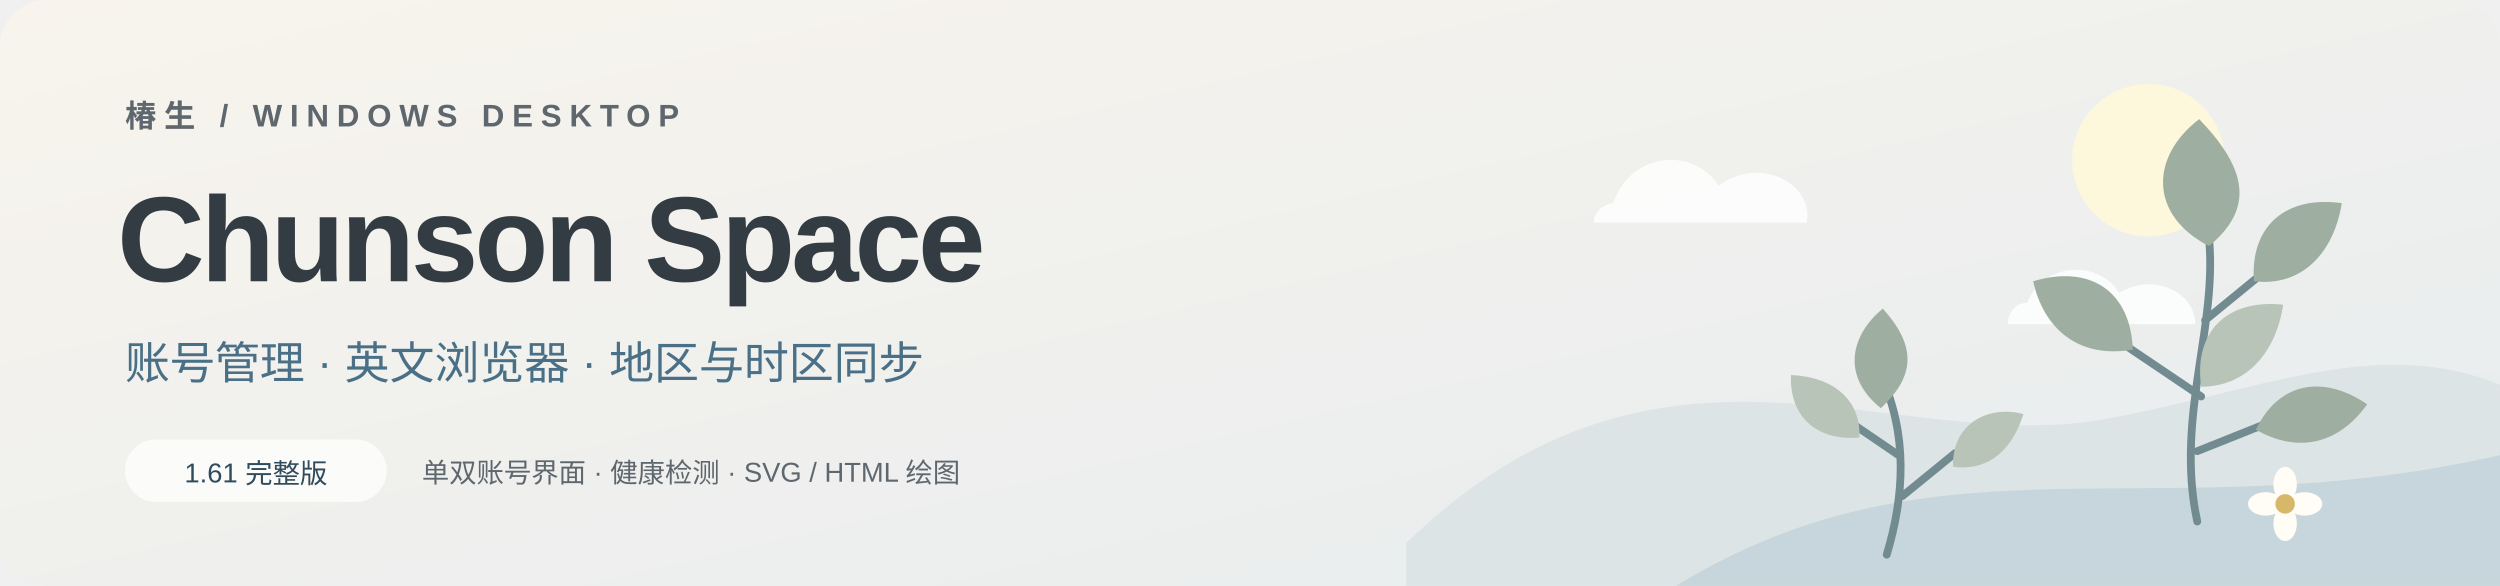
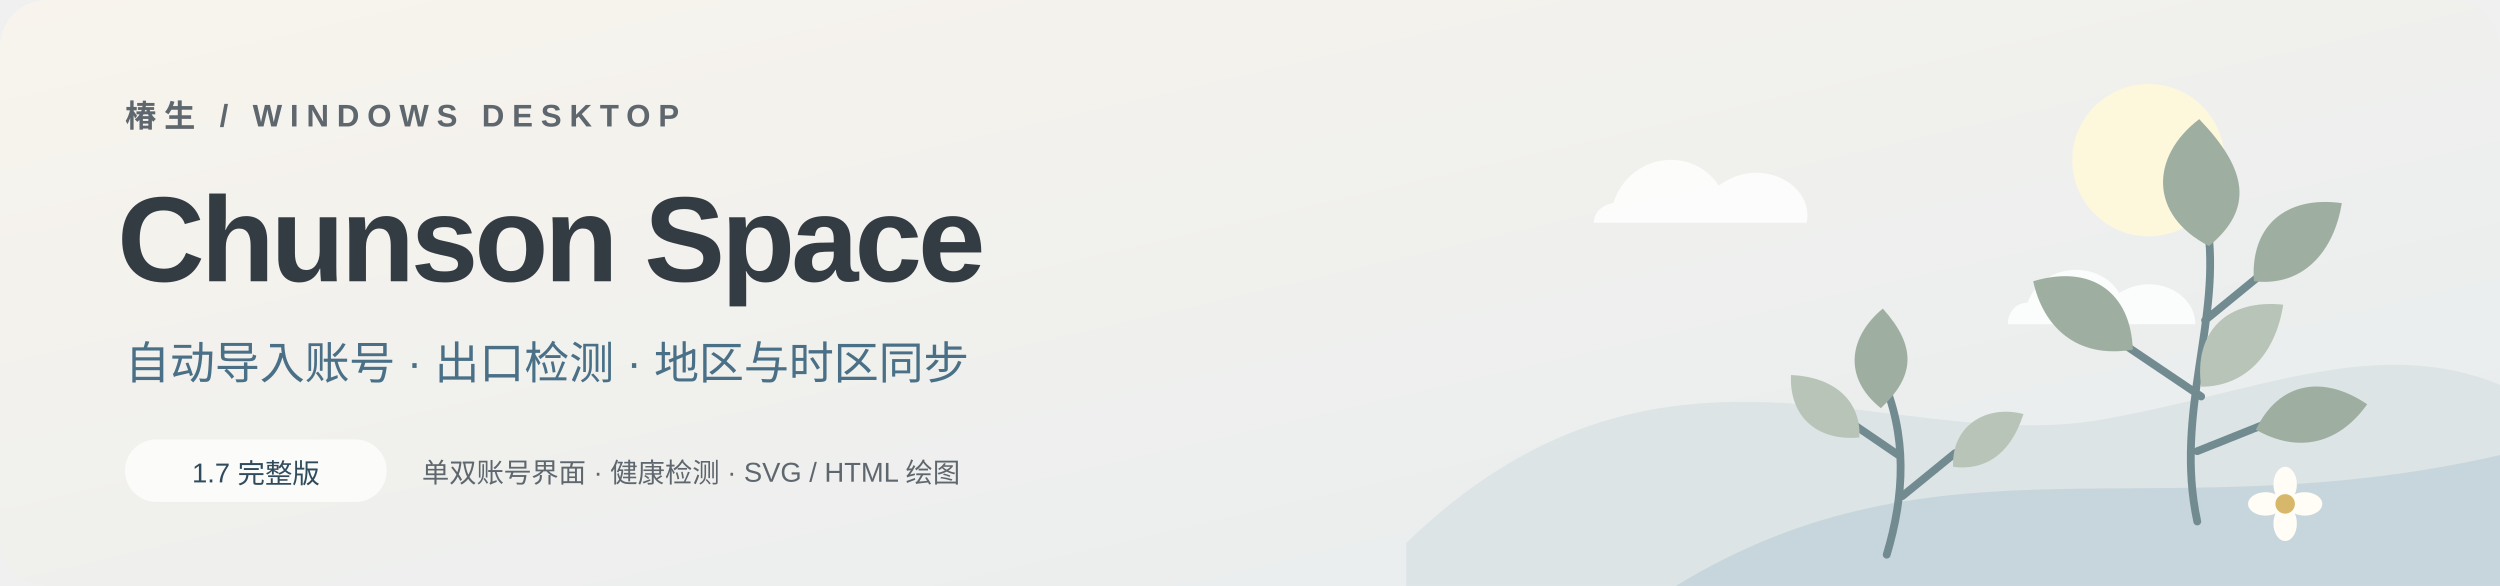
<svg xmlns="http://www.w3.org/2000/svg" width="1280" height="300" viewBox="0 0 1280 300" role="img" aria-labelledby="title desc">
  <defs>
    <linearGradient id="sky" x2="1" y2="1">
      <stop stop-color="#f8f4ed" />
      <stop offset="1" stop-color="#e7ecee" />
    </linearGradient>
  </defs>
  <rect width="1280" height="300" rx="24" fill="url(#sky)" />
  <circle cx="1100" cy="82" r="39" fill="#fdf7dc" />
  <path d="M826 104c8-25 40-30 54-9 22-16 49 0 45 19H816c0-5 4-9 10-10Zm212 51c8-21 37-22 47-5 18-11 39 0 39 16h-96c0-6 4-11 10-11Z" fill="#fff" opacity=".8" />
  <path d="M720 278c130-126 248-45 355-63 81-14 141-44 205-18v103H720Z" fill="#dce4e5" />
  <path d="M858 300c136-83 247-27 422-67v67Z" fill="#c7d6dc" />
  <g stroke="#718b91" stroke-width="4" stroke-linecap="round" fill="none">
    <path d="M1125 267c-12-56 13-104 5-153m-3 89-43-29m45-10 33-27m-37 94 45-18" />
    <path d="M966 284c9-30 11-61-3-92m11 62 27-22m-29 1-22-15" />
  </g>
  <g fill="#9eafa1">
    <path d="M1131 126c-31-16-30-46-5-65 25 26 28 46 5 65Z" />
    <path d="M1092 179c-29 5-46-12-51-35 30-9 50 6 51 35Z" />
    <path d="M1154 144c-2-28 16-44 45-40-4 25-20 43-45 40Z" />
    <path d="M1155 220c12-25 35-28 57-13-15 21-36 25-57 13Z" />
    <path d="M963 209c-20-16-16-37 1-51 18 20 16 35-1 51Z" />
  </g>
  <g fill="#b7c4b7">
    <path d="M1127 198c-4-29 14-45 42-42-4 26-20 42-42 42Z" />
    <path d="M1000 239c-1-21 17-32 36-27-7 22-21 29-36 27Z" />
    <path d="M952 224c-23 2-36-12-35-32 23 1 36 14 35 32Z" />
  </g>
  <g transform="translate(1170 258)">
    <g fill="#fffdf5">
      <ellipse cy="-10" rx="6" ry="9" />
      <ellipse cy="10" rx="6" ry="9" />
      <ellipse cx="-10" rx="9" ry="6" />
      <ellipse cx="10" rx="9" ry="6" />
    </g>
    <circle r="5" fill="#d7b86a" />
  </g>
  <g font-family="Segoe UI,Microsoft YaHei,Arial,sans-serif">
    <text x="64" y="65" font-size="16" font-weight="600" letter-spacing="4" fill="#5f676e">椿生 / WINDOWS DESKTOP</text>
    <text x="60" y="144" font-size="62" font-weight="700" letter-spacing="-2" fill="#343c43">Chunson Space</text>
-     <text x="64" y="194" font-size="23" fill="#4a7087">账号管理 · 英文浏览器 · 地区与时区同步</text>
+     <text x="64" y="194" font-size="23" fill="#4a7087">自动导入账号 · 出口检测 · 地区与时区同步</text>
    <rect x="64" y="225" width="134" height="32" rx="16" fill="#fff" opacity=".72" />
-     <text x="131" y="247" text-anchor="middle" font-size="14" fill="#2f4b5c">1.61 完整版</text>
+     <text x="131" y="247" text-anchor="middle" font-size="14" fill="#2f4b5c">1.7 完整版</text>
    <text x="216" y="247" font-size="14" fill="#5f676e">单双账号界面 · 健康检测 · SVG / HTML 绘图</text>
  </g>
</svg>
